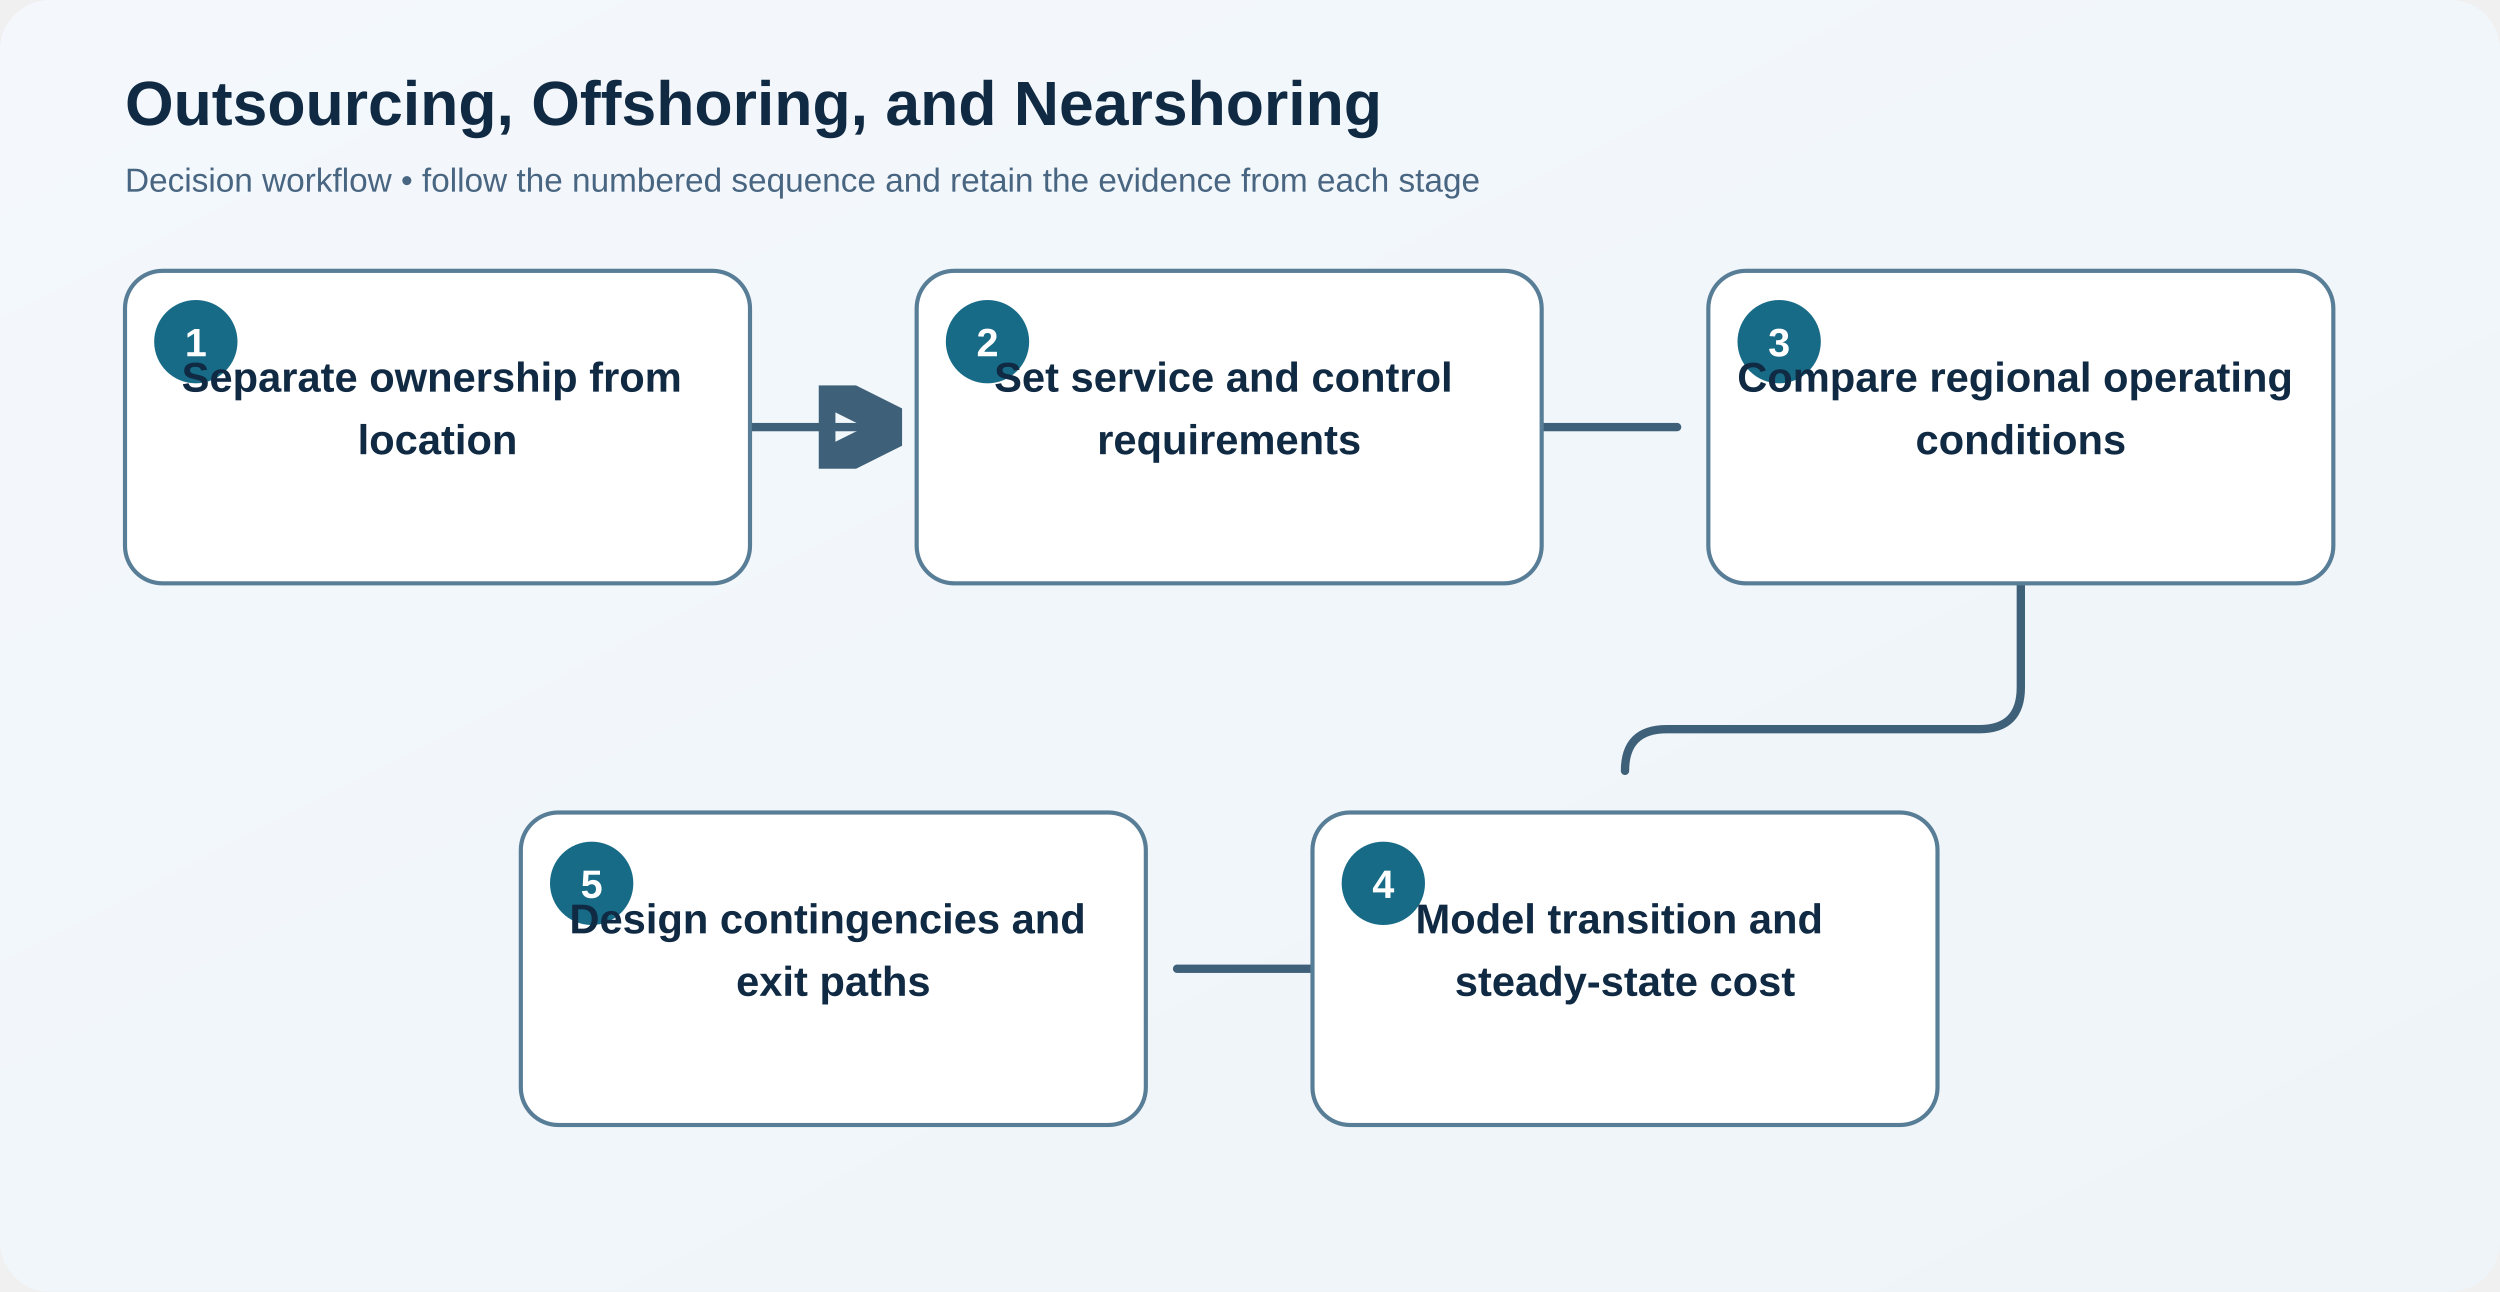
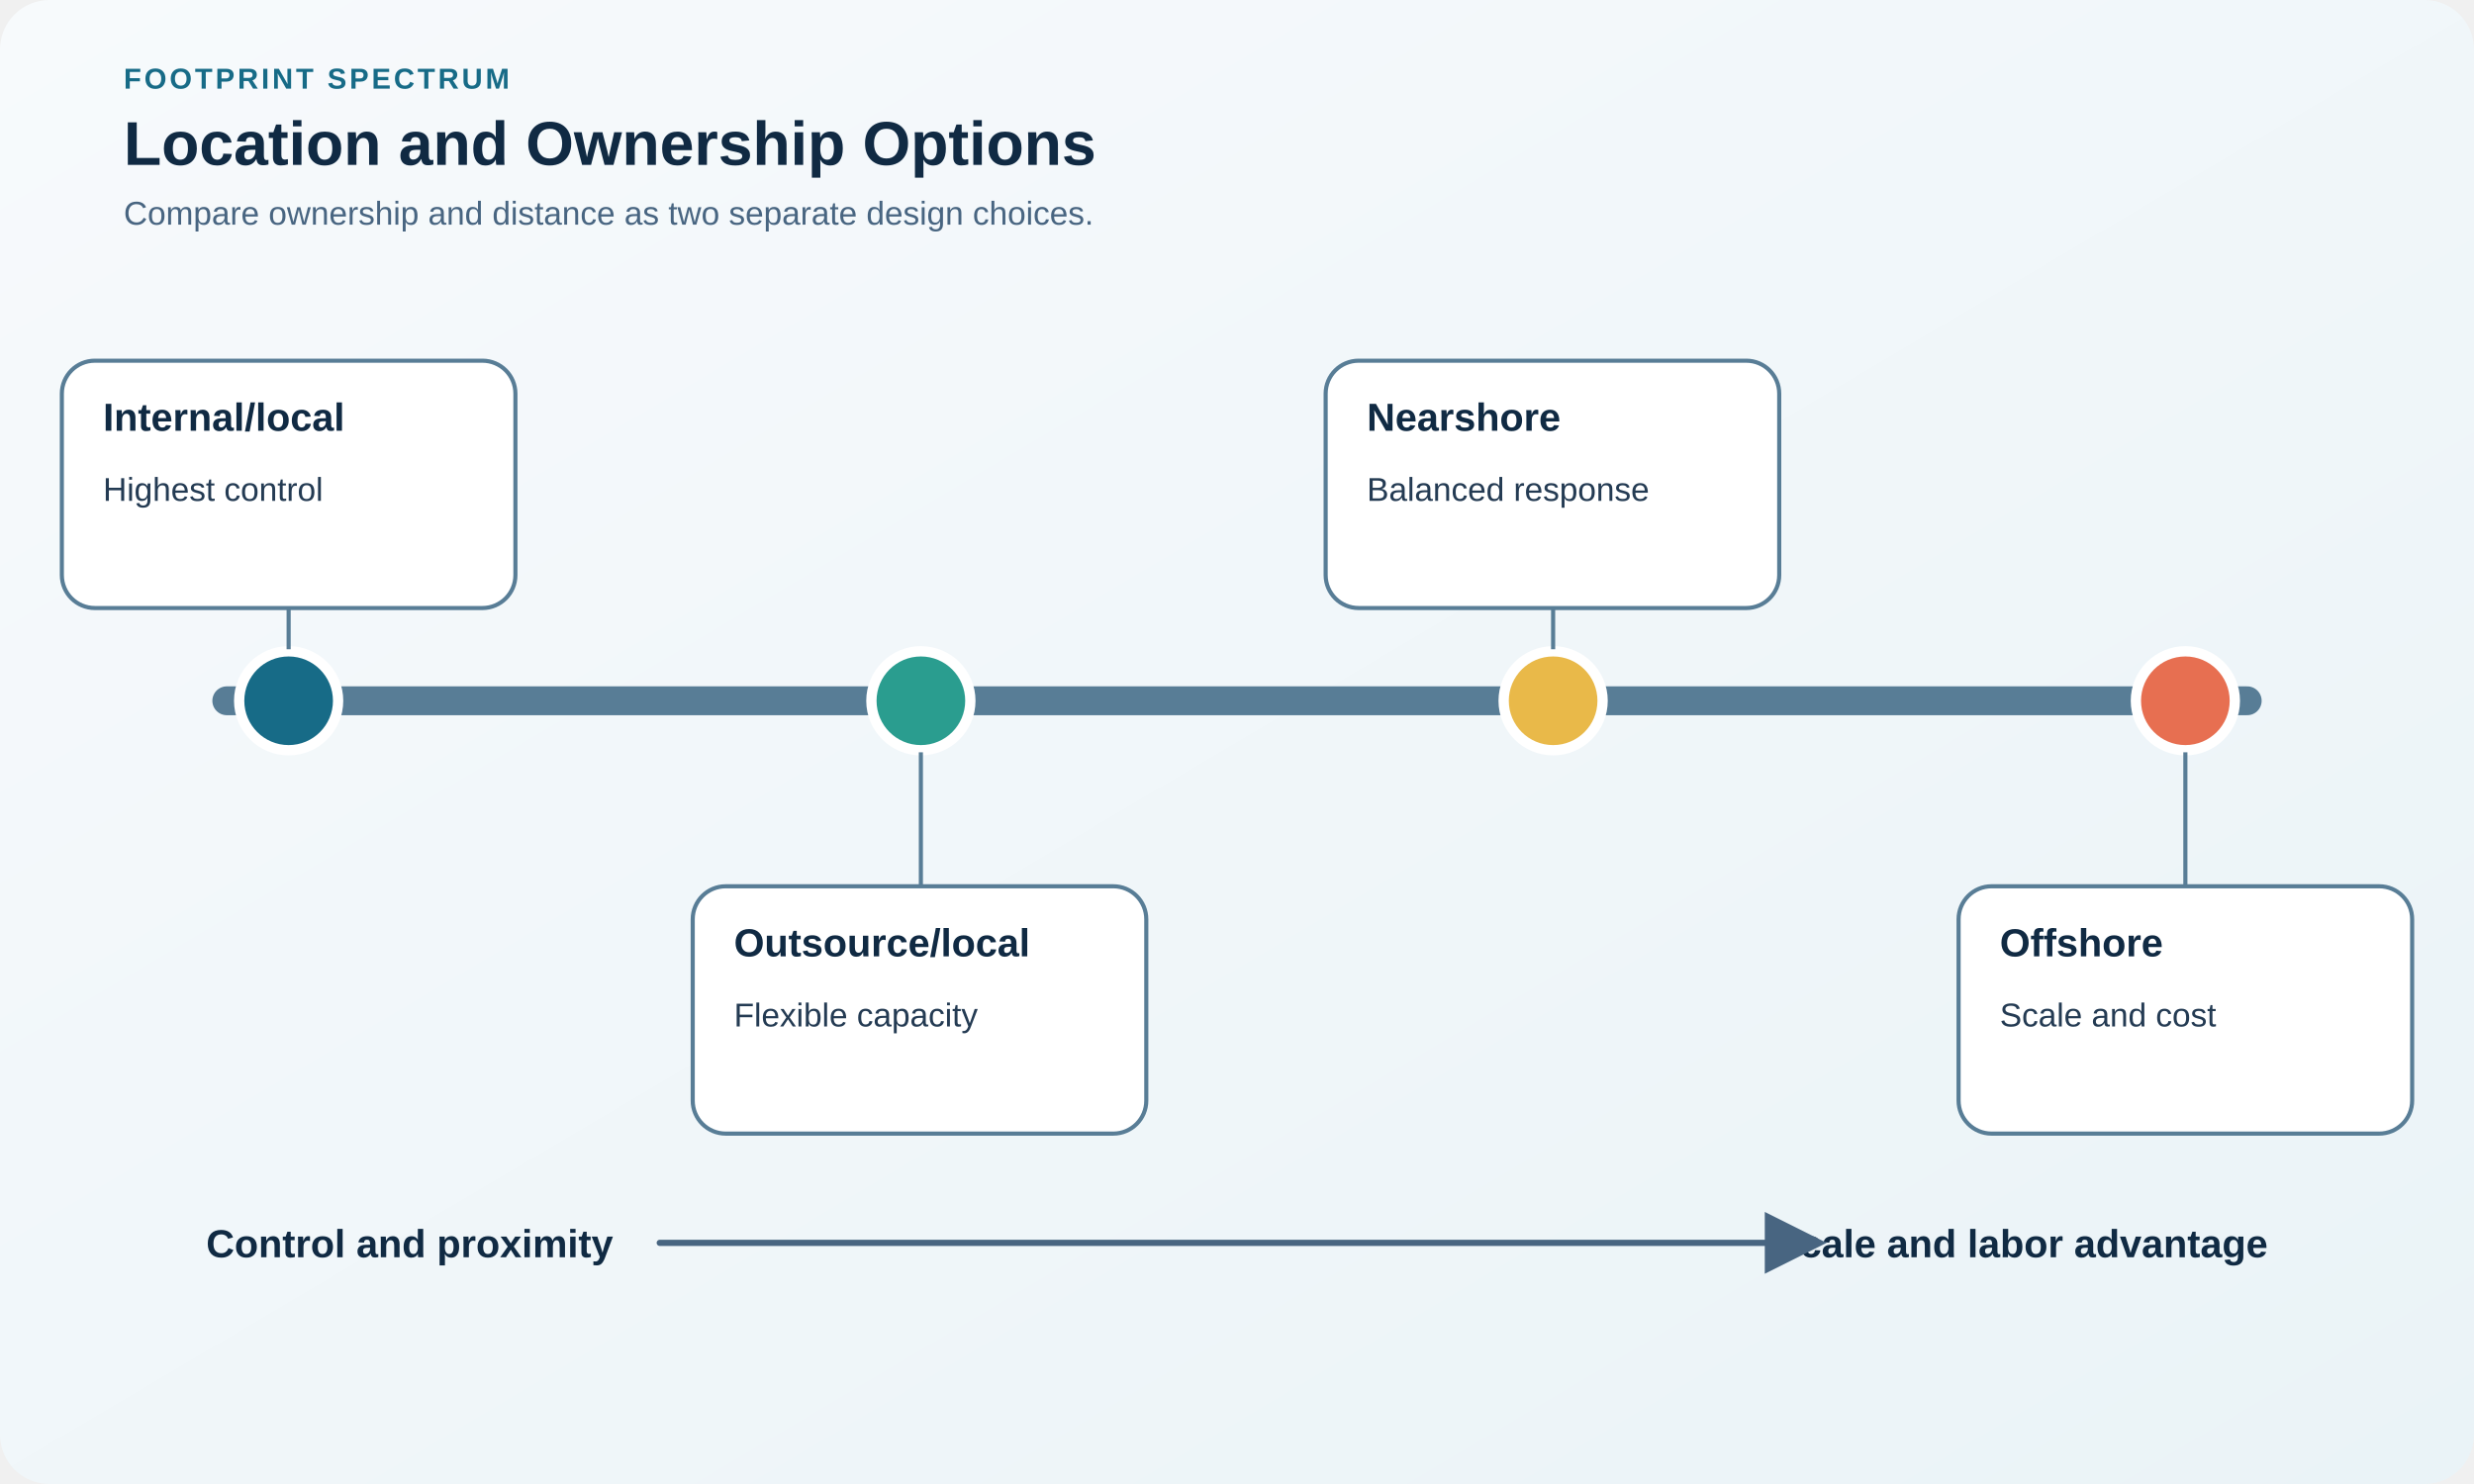
- <svg xmlns="http://www.w3.org/2000/svg" width="1200" height="620" viewBox="0 0 1200 620" role="img" aria-labelledby="title desc">
+ <svg xmlns="http://www.w3.org/2000/svg" width="1200" height="720" viewBox="0 0 1200 720" role="img" aria-labelledby="title desc">
  <defs>
    <linearGradient id="bg" x1="0" x2="1" y1="0" y2="1">
-       <stop offset="0" stop-color="#f4f8fc" />
-       <stop offset="1" stop-color="#eef4f8" />
+       <stop offset="0" stop-color="#f7fafc" />
+       <stop offset="1" stop-color="#eaf3f7" />
    </linearGradient>
    <marker id="arrow" markerWidth="10" markerHeight="10" refX="8" refY="5" orient="auto">
-       <path d="M0 0 L10 5 L0 10 Z" fill="#3e6078" />
+       <path d="M0 0 L10 5 L0 10 Z" fill="#486581" />
    </marker>
  </defs>
-   <style>text{font-family:Arial,Helvetica,sans-serif}.heading{font-size:30px;font-weight:700;fill:#102a43}.sub{font-size:16px;fill:#486581}.label{font-size:20px;font-weight:700;fill:#102a43}.num{font-size:19px;font-weight:700;fill:#fff}g rect{fill:#fff;stroke:#587d96;stroke-width:2}g circle{fill:#176b87}path{fill:none;stroke:#3e6078;stroke-width:4;stroke-linecap:round;stroke-linejoin:round;marker-end:url(#arrow)}</style>
-   <rect width="1200" height="620" rx="24" fill="url(#bg)" />
-   <text class="heading" x="60" y="60">Outsourcing, Offshoring, and Nearshoring</text>
-   <text class="sub" x="60" y="92">Decision workflow • follow the numbered sequence and retain the evidence from each stage</text>
-   <path d="M360 205 H425" />
-   <path d="M740 205 H805" />
-   <path d="M970 280 V330 Q970 350 950 350 H800 Q780 350 780 370" />
-   <path d="M630 465 H565" />
+   <style>text{font-family:Arial,Helvetica,sans-serif}.title{font-size:30px;font-weight:700;fill:#102a43}.eyebrow{font-size:14px;font-weight:700;letter-spacing:1.4px;fill:#176b87}.subtitle{font-size:16px;fill:#486581}.label{font-size:19px;font-weight:700;fill:#102a43}.barlabel{font-size:15px;font-weight:700;fill:#fff}.body{font-size:16px;fill:#243b53}.small{font-size:14px;fill:#486581}.metric{font-size:24px;font-weight:700;fill:#176b87}.white{fill:#fff}.line{fill:none;stroke:#587d96;stroke-width:3;stroke-linecap:round;stroke-linejoin:round}.arrow{fill:none;stroke:#486581;stroke-width:3;stroke-linecap:round;marker-end:url(#arrow)}</style>
+   <rect width="1200" height="720" rx="24" fill="url(#bg)" />
+   <text x="60" y="43" class="eyebrow" text-anchor="start">
+     <tspan x="60" y="43">FOOTPRINT SPECTRUM</tspan>
+   </text>
+   <text x="60" y="80" class="title" text-anchor="start">
+     <tspan x="60" y="80">Location and Ownership Options</tspan>
+   </text>
+   <text x="60" y="109" class="subtitle" text-anchor="start">
+     <tspan x="60" y="109">Compare ownership and distance as two separate design choices.</tspan>
+   </text>
+   <line x1="110" y1="340" x2="1090" y2="340" stroke="#587d96" stroke-width="14" stroke-linecap="round" />
+   <circle cx="140.0" cy="340" r="24" fill="#176b87" stroke="#ffffff" stroke-width="5" />
  <g>
-     <rect x="60" y="130" width="300" height="150" rx="18" />
-     <circle cx="94" cy="164" r="20" />
-     <text class="num" x="94" y="171" text-anchor="middle">1</text>
-     <text class="label" text-anchor="middle">
-       <tspan x="210" y="188">Separate ownership from</tspan>
-       <tspan x="210" y="218">location</tspan>
+     <rect x="30" y="175" width="220" height="120" rx="16" fill="#ffffff" stroke="#587d96" stroke-width="2" />
+     <text x="50" y="209" class="label" text-anchor="start">
+       <tspan x="50" y="209">Internal/local</tspan>
+     </text>
+     <text x="50" y="243" class="body" text-anchor="start">
+       <tspan x="50" y="243">Highest control</tspan>
    </text>
  </g>
+   <line x1="140.0" y1="315" x2="140.0" y2="295" stroke="#587d96" stroke-width="2" />
+   <circle cx="446.667" cy="340" r="24" fill="#2a9d8f" stroke="#ffffff" stroke-width="5" />
  <g>
-     <rect x="440" y="130" width="300" height="150" rx="18" />
-     <circle cx="474" cy="164" r="20" />
-     <text class="num" x="474" y="171" text-anchor="middle">2</text>
-     <text class="label" text-anchor="middle">
-       <tspan x="590" y="188">Set service and control</tspan>
-       <tspan x="590" y="218">requirements</tspan>
+     <rect x="336" y="430" width="220" height="120" rx="16" fill="#ffffff" stroke="#587d96" stroke-width="2" />
+     <text x="356" y="464" class="label" text-anchor="start">
+       <tspan x="356" y="464">Outsource/local</tspan>
+     </text>
+     <text x="356" y="498" class="body" text-anchor="start">
+       <tspan x="356" y="498">Flexible capacity</tspan>
    </text>
  </g>
+   <line x1="446.667" y1="365" x2="446.667" y2="430" stroke="#587d96" stroke-width="2" />
+   <circle cx="753.333" cy="340" r="24" fill="#e9b949" stroke="#ffffff" stroke-width="5" />
  <g>
-     <rect x="820" y="130" width="300" height="150" rx="18" />
-     <circle cx="854" cy="164" r="20" />
-     <text class="num" x="854" y="171" text-anchor="middle">3</text>
-     <text class="label" text-anchor="middle">
-       <tspan x="970" y="188">Compare regional operating</tspan>
-       <tspan x="970" y="218">conditions</tspan>
+     <rect x="643" y="175" width="220" height="120" rx="16" fill="#ffffff" stroke="#587d96" stroke-width="2" />
+     <text x="663" y="209" class="label" text-anchor="start">
+       <tspan x="663" y="209">Nearshore</tspan>
+     </text>
+     <text x="663" y="243" class="body" text-anchor="start">
+       <tspan x="663" y="243">Balanced response</tspan>
    </text>
  </g>
+   <line x1="753.333" y1="315" x2="753.333" y2="295" stroke="#587d96" stroke-width="2" />
+   <circle cx="1060.0" cy="340" r="24" fill="#e76f51" stroke="#ffffff" stroke-width="5" />
  <g>
-     <rect x="630" y="390" width="300" height="150" rx="18" />
-     <circle cx="664" cy="424" r="20" />
-     <text class="num" x="664" y="431" text-anchor="middle">4</text>
-     <text class="label" text-anchor="middle">
-       <tspan x="780" y="448">Model transition and</tspan>
-       <tspan x="780" y="478">steady-state cost</tspan>
+     <rect x="950" y="430" width="220" height="120" rx="16" fill="#ffffff" stroke="#587d96" stroke-width="2" />
+     <text x="970" y="464" class="label" text-anchor="start">
+       <tspan x="970" y="464">Offshore</tspan>
+     </text>
+     <text x="970" y="498" class="body" text-anchor="start">
+       <tspan x="970" y="498">Scale and cost</tspan>
    </text>
  </g>
-   <g>
-     <rect x="250" y="390" width="300" height="150" rx="18" />
-     <circle cx="284" cy="424" r="20" />
-     <text class="num" x="284" y="431" text-anchor="middle">5</text>
-     <text class="label" text-anchor="middle">
-       <tspan x="400" y="448">Design contingencies and</tspan>
-       <tspan x="400" y="478">exit paths</tspan>
-     </text>
-   </g>
+   <line x1="1060.0" y1="365" x2="1060.0" y2="430" stroke="#587d96" stroke-width="2" />
+   <text x="100" y="610" class="label" text-anchor="start">
+     <tspan x="100" y="610">Control and proximity</tspan>
+   </text>
+   <text x="1100" y="610" class="label" text-anchor="end">
+     <tspan x="1100" y="610">Scale and labor advantage</tspan>
+   </text>
+   <path d="M320 603 H880" class="arrow" />
</svg>
